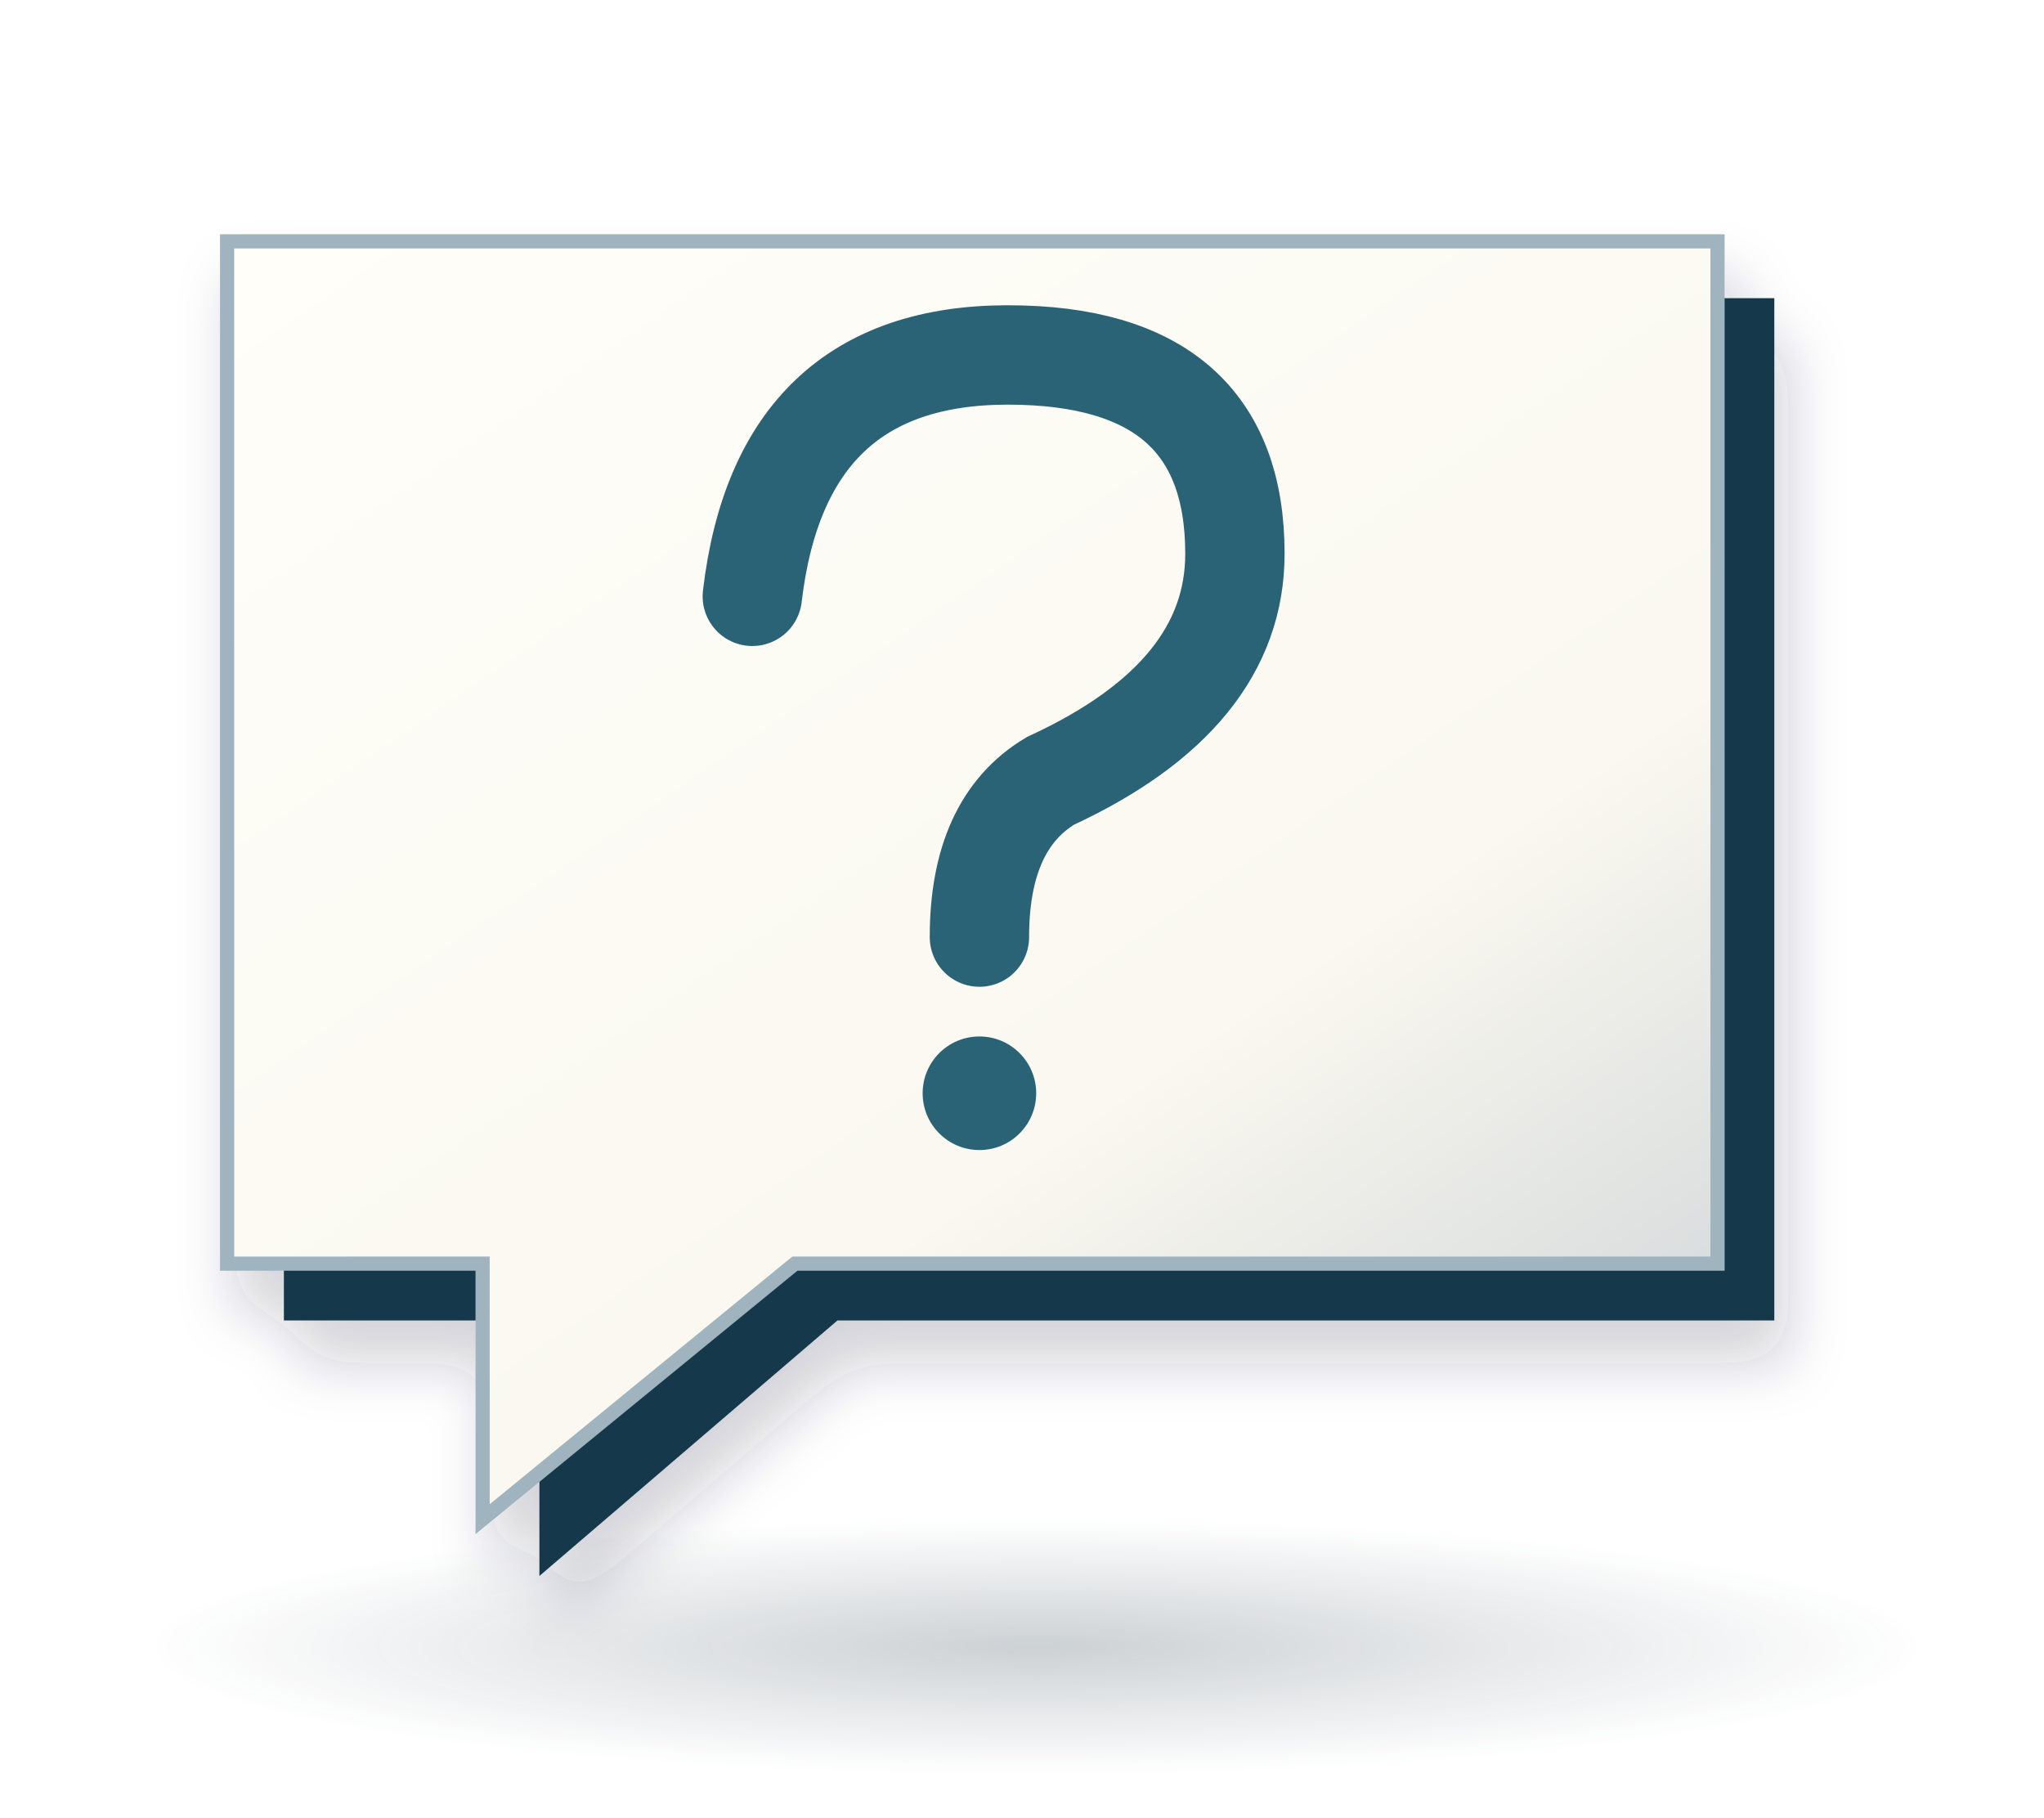
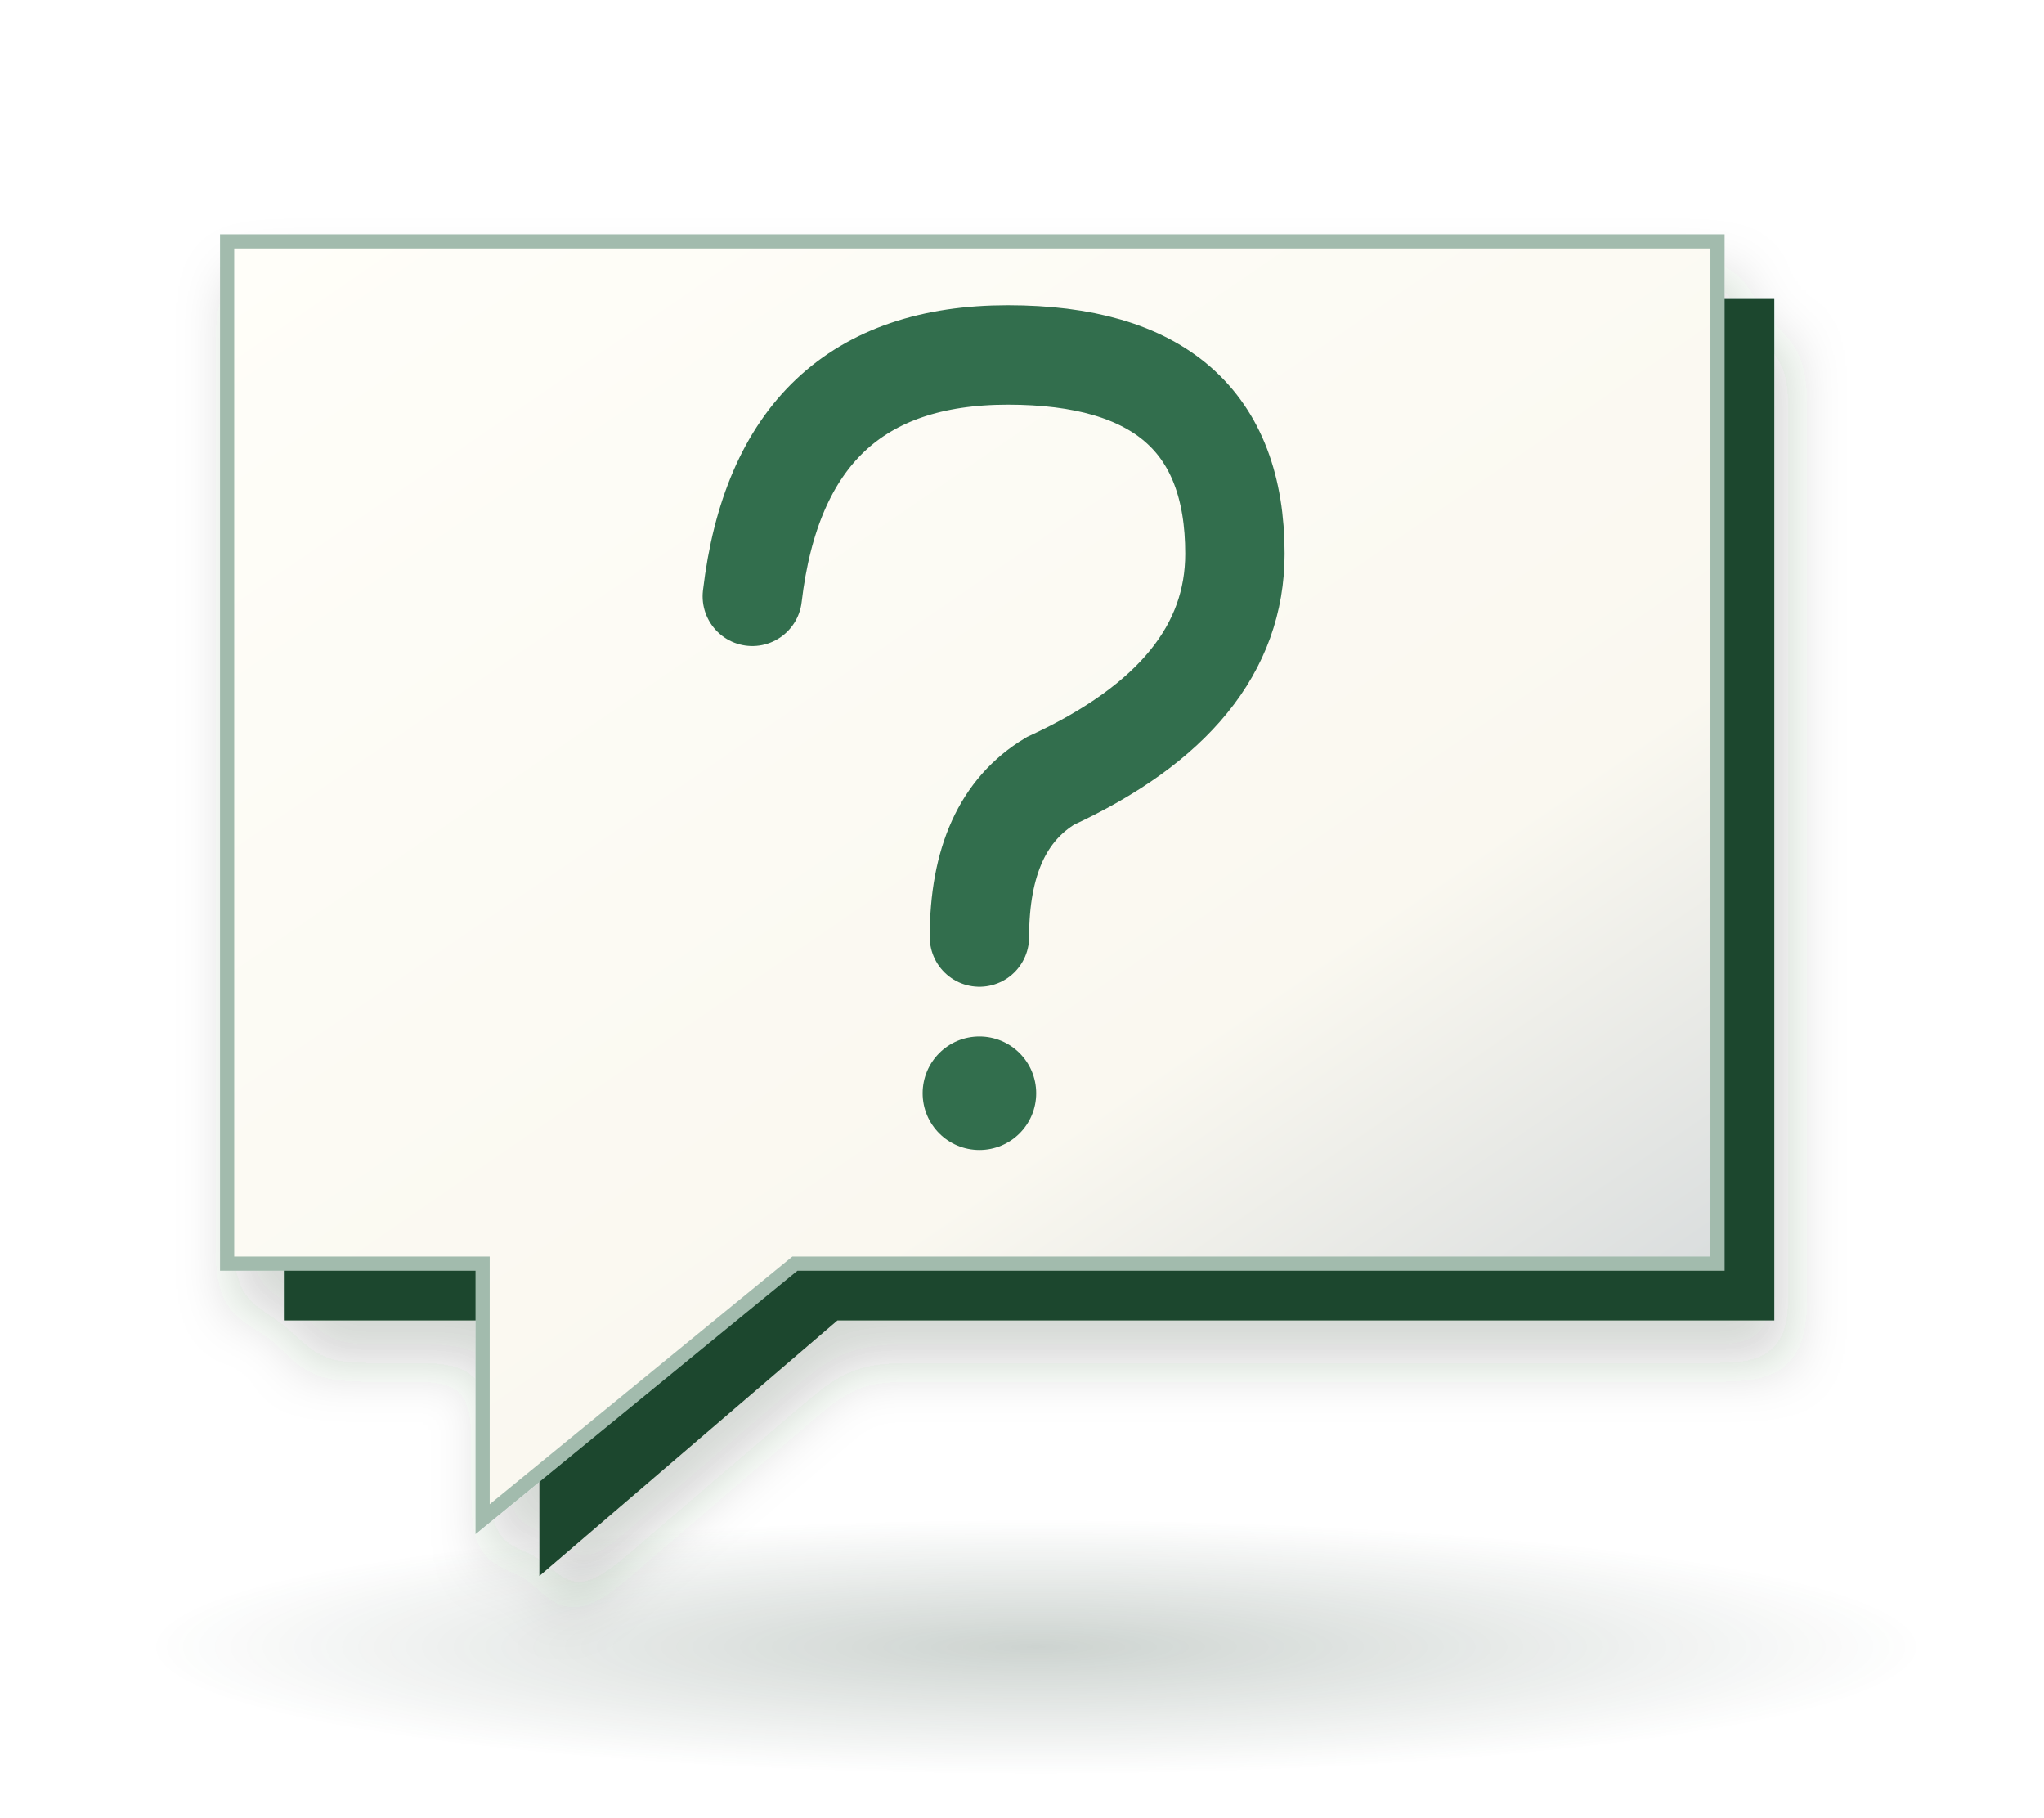
<svg xmlns="http://www.w3.org/2000/svg" width="144" height="128" viewBox="0 0 144 128" fill="none">
  <defs>
    <linearGradient id="paper" x1="0" y1="0" x2=".8" y2="1">
      <stop stop-color="#fffef9" />
      <stop offset=".7" stop-color="#faf8f0" />
      <stop offset="1" stop-color="#d7dbdc" />
    </linearGradient>
    <linearGradient id="edge" x2="0" y2="1">
      <stop stop-color="#e2ddd0" />
      <stop offset=".45" stop-color="#fdfbf3" />
      <stop offset=".7" stop-color="#c9c7bf" />
      <stop offset="1" stop-color="#ebe8de" />
    </linearGradient>
    <linearGradient id="ink" x1="0" y1="0" x2="1" y2="1">
-       <stop stop-color="#526478" />
-       <stop offset=".4" stop-color="#2f4155" />
-       <stop offset="1" stop-color="#172738" />
+       <stop stop-color="#557563" />
+       <stop offset=".4" stop-color="#325240" />
+       <stop offset="1" stop-color="#1a3526" />
    </linearGradient>
    <linearGradient id="metal" x1="0" y1="0" x2=".4" y2="1">
      <stop stop-color="#f0f3f4" />
      <stop offset=".23" stop-color="#a7b3bb" />
      <stop offset=".43" stop-color="#e8edef" />
      <stop offset=".7" stop-color="#8b9ba6" />
      <stop offset="1" stop-color="#c4cdd2" />
    </linearGradient>
    <linearGradient id="blue" x1="0" y1="0" x2="1" y2="1">
-       <stop stop-color="#6998ca" />
-       <stop offset=".45" stop-color="#3a71ab" />
-       <stop offset="1" stop-color="#1c4778" />
+       <stop stop-color="#71c295" />
+       <stop offset=".45" stop-color="#44a16e" />
+       <stop offset="1" stop-color="#247046" />
    </linearGradient>
    <linearGradient id="wood" x1="0" y1="0" x2="1" y2=".8">
      <stop stop-color="#e7bf77" />
      <stop offset=".28" stop-color="#b98844" />
      <stop offset=".55" stop-color="#d6a55f" />
      <stop offset="1" stop-color="#8a5b2e" />
    </linearGradient>
    <linearGradient id="pencil" x1="0" y1="0" x2="1" y2="0">
      <stop stop-color="#f1bc51" />
      <stop offset=".32" stop-color="#f7d17c" />
      <stop offset=".4" stop-color="#d99b32" />
      <stop offset=".83" stop-color="#e4ad47" />
      <stop offset="1" stop-color="#ae7425" />
    </linearGradient>
    <linearGradient id="glass" x1="0" y1="0" x2="1" y2="1">
      <stop stop-color="#fff" />
-       <stop offset="1" stop-color="#dfe9e9" />
+       <stop offset="1" stop-color="#e0e8e4" />
    </linearGradient>
    <radialGradient id="ground">
-       <stop stop-color="#192d3c" stop-opacity=".22" />
-       <stop offset="1" stop-color="#192d3c" stop-opacity="0" />
+       <stop stop-color="#1c3929" stop-opacity=".22" />
+       <stop offset="1" stop-color="#1c3929" stop-opacity="0" />
    </radialGradient>
    <filter id="lift" x="-25%" y="-25%" width="160%" height="170%">
-       <feDropShadow dx="1" dy="3" stdDeviation="2" flood-color="#203142" flood-opacity=".2" />
+       <feDropShadow dx="1" dy="3" stdDeviation="2" flood-color="#233f30" flood-opacity=".2" />
    </filter>
  </defs>
  <ellipse cx="73" cy="116" rx="62" ry="9" fill="url(#ground)" />
  <g filter="url(#lift)">
-     <path d="M20 21h105v72H59l-21 18V93H20Z" fill="#16384b" />
-     <path d="M16 17h105v72H56l-22 18V89H16Z" fill="url(#paper)" stroke="#9fb4be" />
-     <path d="M53 42q2-17 18-17 16 0 16 14 0 10-13 16-5 3-5 11" fill="none" stroke="#2c6374" stroke-width="7" stroke-linecap="round" />
-     <circle cx="69" cy="77" r="4" fill="#2c6374" />
+     <path d="M20 21h105v72H59l-21 18V93H20Z" fill="#1b462e" />
+     <path d="M16 17h105v72H56l-22 18V89H16Z" fill="url(#paper)" stroke="#a2bbad" />
+     <path d="M53 42q2-17 18-17 16 0 16 14 0 10-13 16-5 3-5 11" fill="none" stroke="#326e4d" stroke-width="7" stroke-linecap="round" />
+     <circle cx="69" cy="77" r="4" fill="#326e4d" />
  </g>
</svg>
